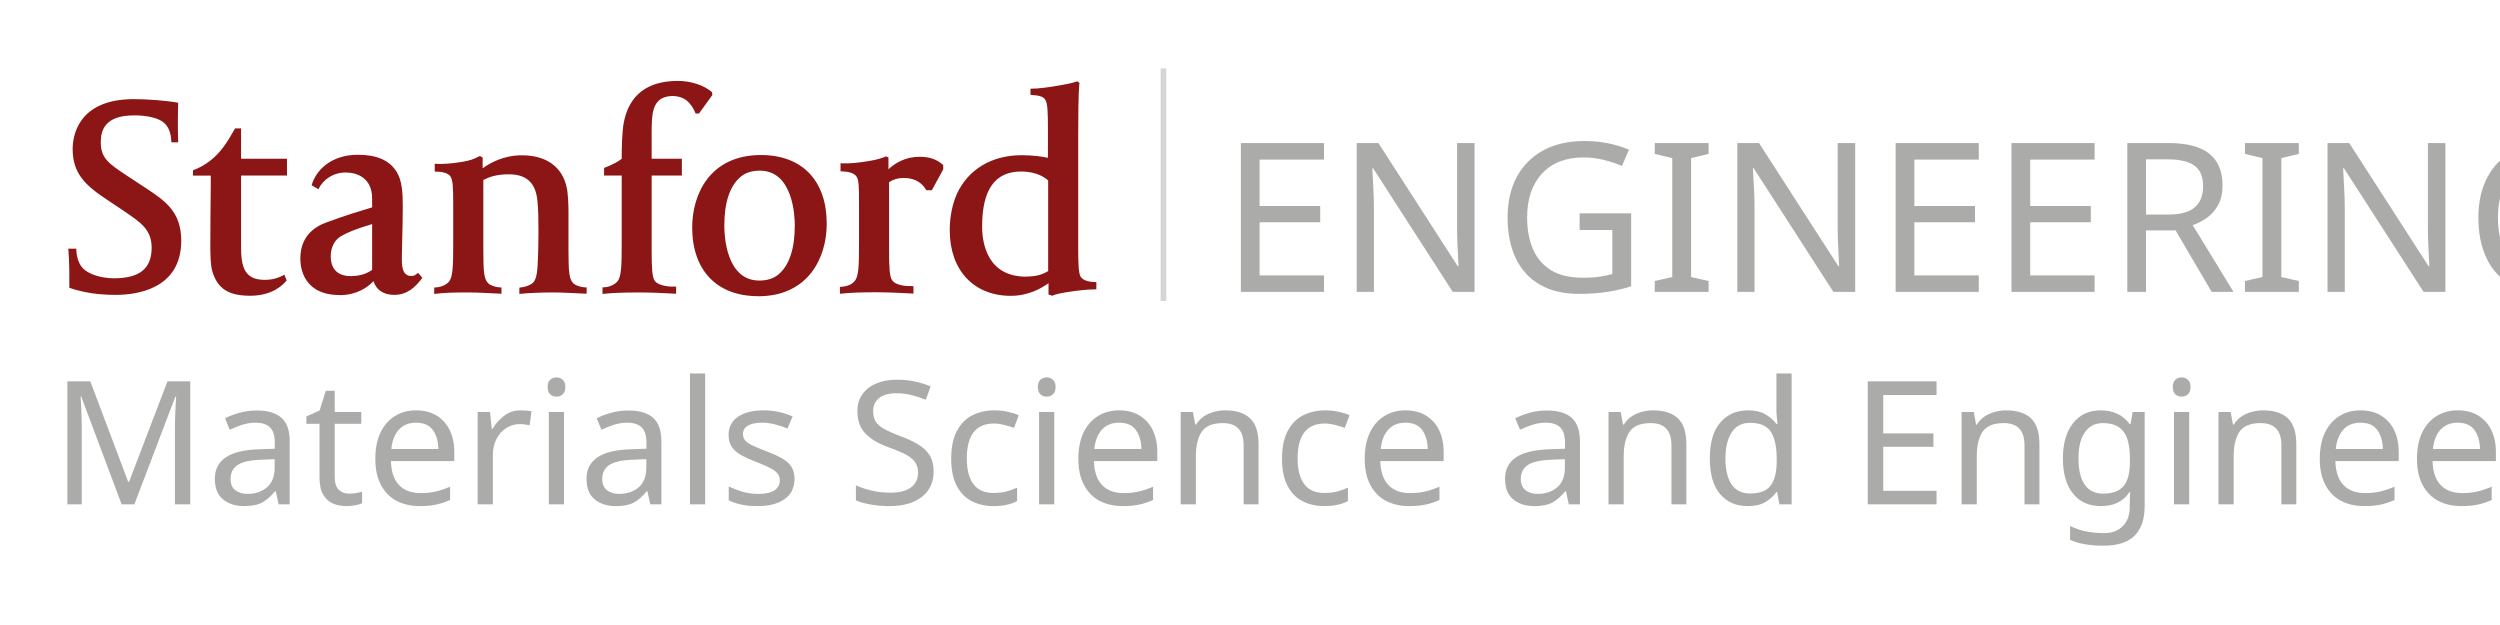
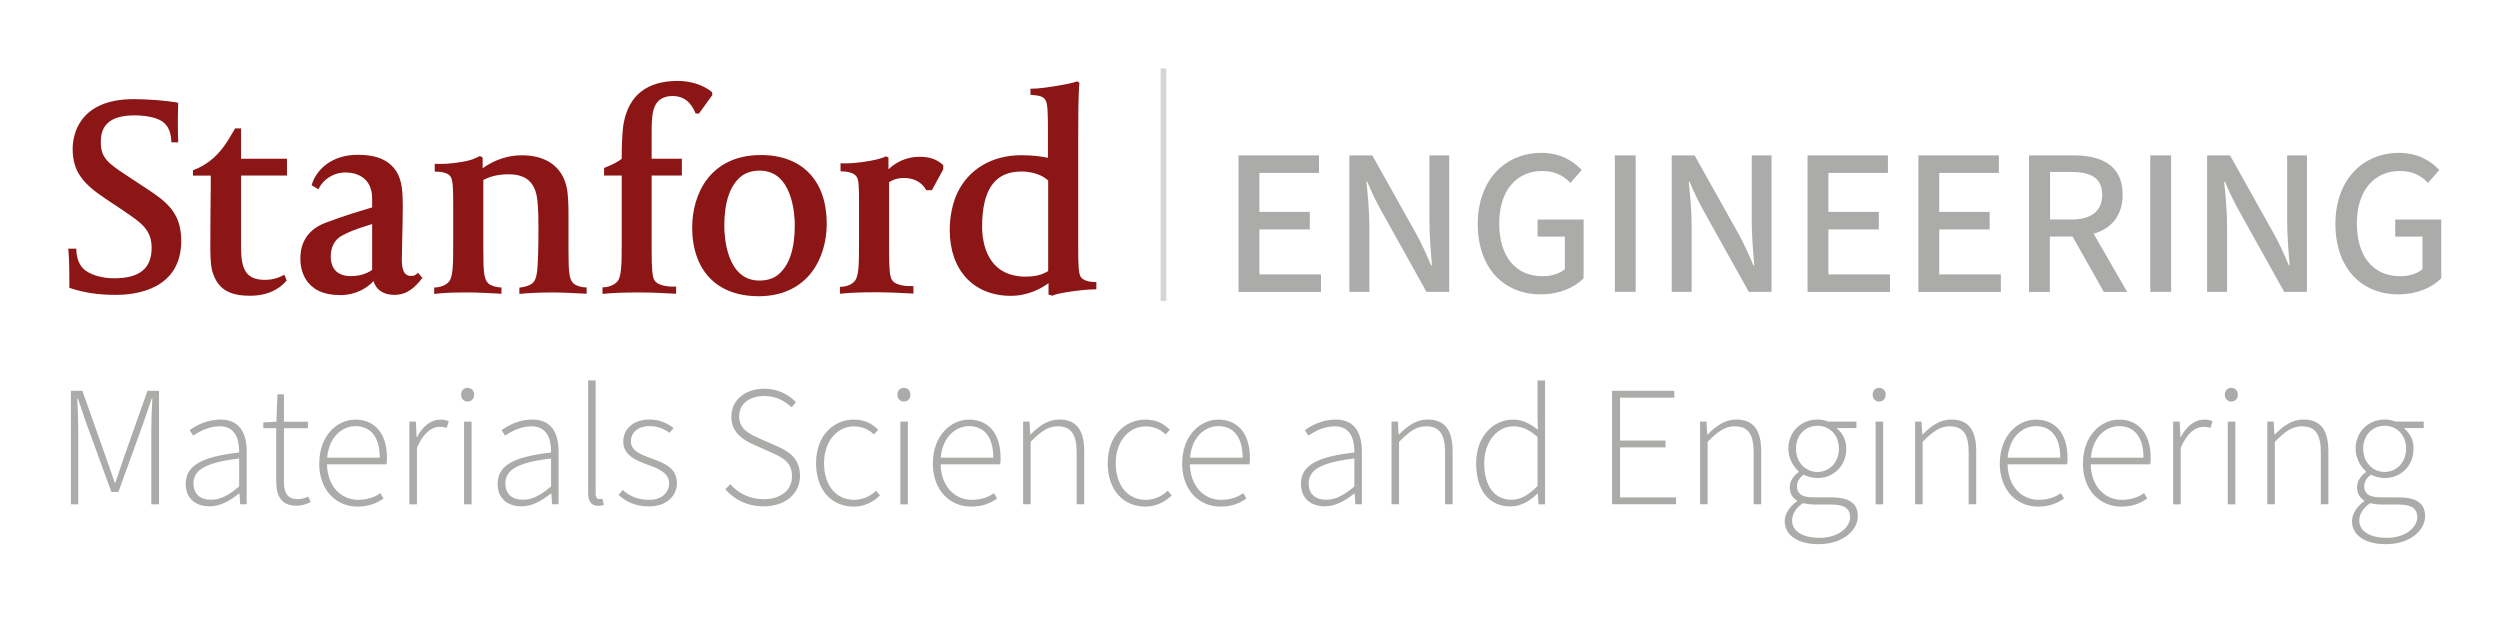
<svg xmlns="http://www.w3.org/2000/svg" version="1.1" viewBox="0 0 288 72">
  <defs>
    <style>
      .cls-1 {
        fill: none;
        stroke: #d5d5d4;
        stroke-miterlimit: 10;
        stroke-width: .65px;
      }

      .cls-2 {
-         fill: #8c1515;
+         fill: #ababa9;
      }

      .cls-3 {
-         font-family: SourceSans3-Light, 'Source Sans 3';
-         font-size: 19.85px;
-         font-weight: 300;
-       }
- 
-       .cls-3, .cls-4 {
-         fill: #ababa9;
+         isolation: isolate;
      }

      .cls-4 {
-         font-family: SourceSans3-Medium, 'Source Sans 3';
-         font-size: 24px;
-         font-weight: 500;
+         fill: #8c1515;
      }
    </style>
  </defs>
  <g>
-     <g id="Layer_2">
-       <text class="cls-4" transform="translate(140.62 33.62)">
-         <tspan x="0" y="0">ENGINEERING</tspan>
-       </text>
-       <text class="cls-3" transform="translate(5.84 58.1)">
-         <tspan x="0" y="0">Materials Science and Engineering</tspan>
-       </text>
-       <path class="cls-2" d="M33.03,32.3c-.47.57-1.68,1.77-4.22,1.77s-3.75-.86-4.34-2.78c-.24-.76-.24-2.26-.24-3.17,0-2.49.03-4.49.05-6.8v-1.09s-2.05,0-2.05,0v-.61c.83-.32,1.4-.66,1.95-1.08,1.21-.93,1.98-2.1,2.9-3.75h.69v3.5h5.29v1.93h-5.29v8.18c0,2.45.44,3.84,2.75,3.84,1.08,0,1.79-.35,2.24-.59l.26.64h0ZM118.19,31.86c1.06,0,1.78-.17,2.56-.63v-10.43c-.26-.25-1.2-1.04-3.11-1.04-3.03,0-4.5,2.08-4.5,6.35,0,1.79.54,5.76,5.05,5.76h0ZM118.73,10.22c.94,0,2.17-.17,3.66-.44.85-.15,1.42-.3,1.69-.41l.27.16c-.13,1.29-.14,4.18-.14,6.23v12.7c0,1.9.03,3.07.3,3.45.24.35.82.59,1.79.59v.83c-.98,0-2.15.13-3.35.32-.8.13-1.43.26-1.73.42l-.43-.14v-1.31c-.77.57-2.31,1.46-4.35,1.46-4.27,0-7.03-2.96-7.03-7.56,0-1.53.29-2.98.83-4.2,1.31-2.82,4.02-4.44,7.44-4.44,1.25,0,2.37.15,3.04.3v-3.31c0-1.94-.03-2.98-.31-3.39-.22-.32-.54-.48-1.7-.56v-.71h0ZM96.82,18.81c1.06.06,2.2-.07,3.4-.28.93-.16,1.52-.36,1.85-.52l.28.14v1.35c.75-.7,1.93-1.44,3.6-1.44,1.22,0,2.03.34,2.71.96v.49l-1.31,2.4h-.64c-.41-.73-1.19-1.41-2.59-1.41-.66,0-1.21.16-1.7.49v7.85c0,2.05.07,3.02.34,3.42.43.66,1.73.73,2.47.7v.86c-1.07-.06-2.91-.15-4.24-.15-1.51,0-2.99.03-4.23.17v-.79c.87-.04,1.36-.28,1.69-.66.48-.54.51-1.82.51-4.47v-4.45c0-1.93-.01-2.76-.31-3.16-.26-.35-.82-.56-1.82-.57v-.95h0ZM87.53,19.66c-.93,0-1.66.24-2.21.71-1.25,1.05-1.88,2.95-1.88,5.67,0,1.05.2,6.28,4.03,6.28.91,0,1.66-.24,2.2-.7,1.26-1.05,1.89-2.96,1.89-5.68,0-1.04-.2-6.28-4.02-6.28h0ZM87.34,34.12c-4.75,0-7.6-2.97-7.6-7.92,0-3.86,2.08-8.34,7.92-8.34,4.75,0,7.58,2.95,7.58,7.92,0,3.84-2.07,8.35-7.91,8.35h0ZM69.42,33.1c.64.01,1.31-.23,1.69-.66.48-.54.51-1.85.51-4.5v-7.72h-2.03v-.87c.86-.33,1.61-.72,2.03-1.05,0-1.37.05-3.16.23-4.13.6-3.21,2.71-4.85,6.24-4.85,1.56,0,3.04.53,3.93,1.29l.05.33-1.55,2.14h-.38c-.53-1.29-1.32-2.02-2.71-2.02-.48,0-1.15.15-1.57.56-.67.67-.79,1.67-.79,3.66v3.01h3.48v1.93h-3.48v8.64c0,2.05.07,3.06.34,3.46.43.65,1.8.73,2.48.7v.82c-1.14-.07-2.92-.15-4.25-.15-1.93,0-3.19.06-4.23.17v-.76h0ZM50.07,18.87c.79.06,1.98-.02,3.15-.22.98-.17,1.34-.31,2.07-.68l.31.18v1.24c.79-.58,2.37-1.5,4.52-1.5,2.8,0,4.64,1.31,5.16,3.69.15.59.21,2.02.21,2.78v4.55c0,2.57.1,3.29.58,3.75.25.22.82.45,1.51.45v.73c-1-.05-2.78-.15-3.85-.15-1.43,0-3.03.07-3.9.17v-.72c.77-.08,1.3-.31,1.57-.57.45-.45.53-1.35.59-3.29.02-.58.04-1.8.04-2.69,0-1.16,0-2.37-.13-3.56-.23-2.02-1.29-2.95-3.3-2.95-1.41,0-2.27.32-2.92.65v8.18c0,2.57.1,3.29.59,3.75.24.22.85.46,1.5.45v.73c-1.29-.07-2.83-.15-3.83-.15-2.07,0-2.72.04-3.92.17v-.74c.67,0,1.33-.25,1.69-.66.47-.54.5-1.86.5-4.51v-4.45c0-1.93-.04-2.74-.31-3.16-.21-.32-.75-.58-1.82-.57v-.89h0ZM7.99,33.15c0-1.57.01-2.89-.12-4.5h.92c.01.99.29,1.73.72,2.21.66.75,2.19,1.2,3.61,1.2,2.96,0,4.35-1.12,4.35-3.53,0-2.07-1.28-2.92-3.05-4.12l-.27-.19-1.86-1.24c-2.59-1.71-3.92-3.09-3.92-5.83,0-1.34.52-5.73,7.04-5.73,1.65,0,3.81.17,5.12.42-.01.21-.04,1.21-.04,2.06,0,.98,0,1.3.04,2.5h-.79c-.02-1.05-.31-1.73-.77-2.19-.63-.62-2.02-.92-3.49-.92-3.46,0-3.87,1.77-3.87,3.11,0,1.84.94,2.46,2.99,3.82l2.37,1.56c2.01,1.34,3.91,2.61,3.91,5.94,0,5.65-5.26,6.25-7.52,6.25-2.05,0-3.7-.25-5.36-.81h0ZM42.88,25.81c-2.07.62-2.78.96-3.42,1.3-.91.45-1.36,1.36-1.36,2.44,0,.84.3,2.26,2.32,2.26.67,0,1.63-.13,2.45-.72v-5.28h0ZM39.15,33.99c-4.23,0-4.55-3.19-4.55-4.18,0-1.16.3-3.2,2.99-4.18,2.78-1.02,3.37-1.14,5.28-1.74v-.5c0-.92,0-1.15-.19-1.73-.36-1.09-1.42-1.79-2.85-1.79s-2.61.79-3.15,1.93l-.78-.46c.5-1.76,2.27-3.51,5.32-3.51,2.17,0,3.6.61,4.46,1.94.66,1.05.72,2.52.72,4.04,0,1.34-.04,2.83-.07,4.04-.02.83-.04,1.55-.04,1.99,0,1.09.17,1.95,1.09,1.95.38,0,.45-.1.78-.36l.5.58c-.82,1.07-1.73,1.96-3.25,1.96-1.23,0-2.09-.59-2.38-1.58-.69.72-1.94,1.61-3.9,1.61h0Z" />
+     <g id="Layer_1">
+       <g class="cls-3">
+         <path class="cls-2" d="M142.68,17.9h9.27v2.02h-6.87v4.49h5.81v2.02h-5.81v5.18h7.1v2.02h-9.5v-15.72Z" />
+         <path class="cls-2" d="M155.45,17.9h2.64l5.14,9.19c.58,1.06,1.13,2.28,1.63,3.48h.1c-.14-1.66-.29-3.48-.29-5.16v-7.51h2.28v15.72h-2.62l-5.14-9.22c-.6-1.06-1.18-2.26-1.68-3.46h-.1c.17,1.61.34,3.41.34,5.14v7.54h-2.3v-15.72Z" />
+         <path class="cls-2" d="M170.24,25.8c0-5.11,3.17-8.19,7.34-8.19,2.21,0,3.67.96,4.63,1.97l-1.3,1.49c-.79-.82-1.75-1.37-3.26-1.37-2.98,0-4.94,2.3-4.94,6.02s1.78,6.1,5.02,6.1c1.01,0,1.97-.31,2.54-.82v-3.74h-3.14v-1.97h5.3v6.77c-1.03,1.06-2.81,1.85-4.94,1.85-4.18,0-7.25-2.95-7.25-8.11Z" />
+         <path class="cls-2" d="M186.03,17.9h2.4v15.72h-2.4v-15.72Z" />
+         <path class="cls-2" d="M192.58,17.9h2.64l5.14,9.19c.58,1.06,1.13,2.28,1.63,3.48h.1c-.14-1.66-.29-3.48-.29-5.16v-7.51h2.28v15.72h-2.62l-5.14-9.22c-.6-1.06-1.18-2.26-1.68-3.46h-.1c.17,1.61.34,3.41.34,5.14v7.54h-2.3v-15.72Z" />
+         <path class="cls-2" d="M208.23,17.9h9.26v2.02h-6.86v4.49h5.81v2.02h-5.81v5.18h7.1v2.02h-9.5v-15.72Z" />
+         <path class="cls-2" d="M221,17.9h9.27v2.02h-6.87v4.49h5.81v2.02h-5.81v5.18h7.1v2.02h-9.5v-15.72Z" />
+         <path class="cls-2" d="M233.76,17.9h5.11c3.24,0,5.66,1.15,5.66,4.54,0,2.42-1.32,3.89-3.34,4.49l3.86,6.7h-2.69l-3.6-6.38h-2.62v6.38h-2.4v-15.72ZM238.59,25.29c2.3,0,3.58-.94,3.58-2.86s-1.27-2.62-3.58-2.62h-2.42v5.47h2.42Z" />
+         <path class="cls-2" d="M247.71,17.9h2.4v15.72h-2.4v-15.72Z" />
+         <path class="cls-2" d="M254.26,17.9h2.64l5.14,9.19c.58,1.06,1.13,2.28,1.63,3.48h.1c-.14-1.66-.29-3.48-.29-5.16v-7.51h2.28v15.72h-2.62l-5.14-9.22c-.6-1.06-1.18-2.26-1.68-3.46h-.1c.17,1.61.34,3.41.34,5.14v7.54h-2.3v-15.72Z" />
+         <path class="cls-2" d="M269.04,25.8c0-5.11,3.17-8.19,7.34-8.19,2.21,0,3.67.96,4.63,1.97l-1.3,1.49c-.79-.82-1.75-1.37-3.26-1.37-2.98,0-4.94,2.3-4.94,6.02s1.78,6.1,5.02,6.1c1.01,0,1.97-.31,2.54-.82v-3.74h-3.14v-1.97h5.3v6.77c-1.03,1.06-2.81,1.85-4.94,1.85-4.18,0-7.25-2.95-7.25-8.11Z" />
+       </g>
+       <g class="cls-3">
+         <path class="cls-2" d="M8.16,45.02h1.33l2.72,7.68c.34.95.67,1.91,1.01,2.9h.08c.34-.99.64-1.95.97-2.9l2.72-7.68h1.33v13.08h-.89v-8.6c0-1.07.06-2.48.12-3.57h-.08l-1.01,2.96-2.82,7.78h-.81l-2.84-7.78-1.01-2.96h-.08c.06,1.09.12,2.5.12,3.57v8.6h-.85v-13.08Z" />
+         <path class="cls-2" d="M21.4,55.72c0-2.12,1.91-3.12,6.15-3.59.02-1.45-.38-3.02-2.26-3.02-1.27,0-2.38.64-3.04,1.07l-.4-.62c.67-.52,2-1.23,3.55-1.23,2.24,0,3.02,1.63,3.02,3.67v6.09h-.75l-.08-1.23h-.06c-.97.77-2.12,1.47-3.38,1.47-1.51,0-2.76-.81-2.76-2.62ZM27.55,56.04v-3.22c-3.93.46-5.26,1.35-5.26,2.86,0,1.37.93,1.89,2.02,1.89s2.04-.52,3.24-1.53Z" />
+         <path class="cls-2" d="M31.82,55.4v-6.07h-1.49v-.67l1.51-.08.12-3.16h.75v3.16h2.76v.75h-2.76v6.13c0,1.21.3,2.04,1.61,2.04.36,0,.75-.08,1.19-.3l.28.64c-.52.26-1.09.42-1.59.42-1.85,0-2.38-1.15-2.38-2.86Z" />
+         <path class="cls-2" d="M36.78,53.36c0-3.12,2.02-5.02,4.15-5.02,2.26,0,3.65,1.61,3.65,4.41,0,.24,0,.48-.06.74h-6.85c.06,2.54,1.61,4.09,3.59,4.09,1.03,0,1.89-.3,2.56-.77l.36.62c-.73.5-1.61.93-3,.93-2.44,0-4.41-1.87-4.41-4.98ZM37.7,52.72h6.05c0-2.42-1.09-3.63-2.8-3.63-1.47,0-3.04,1.17-3.26,3.63Z" />
+         <path class="cls-2" d="M47.16,48.57h.75l.08,1.77h.06c.6-1.17,1.53-2,2.7-2,.36,0,.64.04.95.2l-.24.75c-.26-.08-.46-.12-.83-.12-.85,0-1.87.66-2.6,2.44v6.49h-.87v-9.53Z" />
+         <path class="cls-2" d="M53.12,45.45c0-.46.32-.77.75-.77s.75.32.75.77c0,.5-.32.81-.75.81s-.75-.32-.75-.81ZM53.46,48.57h.87v9.53h-.87v-9.53Z" />
+         <path class="cls-2" d="M57.33,55.72c0-2.12,1.91-3.12,6.15-3.59.02-1.45-.38-3.02-2.26-3.02-1.27,0-2.38.64-3.04,1.07l-.4-.62c.67-.52,2-1.23,3.55-1.23,2.24,0,3.02,1.63,3.02,3.67v6.09h-.75l-.08-1.23h-.06c-.97.77-2.12,1.47-3.38,1.47-1.51,0-2.76-.81-2.76-2.62ZM63.48,56.04v-3.22c-3.93.46-5.26,1.35-5.26,2.86,0,1.37.93,1.89,2.02,1.89s2.04-.52,3.24-1.53Z" />
+         <path class="cls-2" d="M67.75,56.75v-12.92h.87v13.04c0,.46.18.62.46.62.08,0,.16,0,.32-.04l.16.7c-.18.08-.38.12-.64.12-.77,0-1.17-.46-1.17-1.51Z" />
+         <path class="cls-2" d="M71.26,57.01l.48-.56c.79.69,1.65,1.13,3.08,1.13s2.26-.87,2.26-1.89c0-1.19-1.21-1.71-2.32-2.1-1.45-.52-2.96-1.11-2.96-2.72,0-1.39,1.07-2.54,3.06-2.54,1.09,0,2.04.42,2.74.99l-.48.54c-.64-.46-1.33-.77-2.28-.77-1.49,0-2.16.85-2.16,1.73,0,1.07,1.01,1.49,2.18,1.92,1.51.56,3.12,1.07,3.12,2.92,0,1.43-1.15,2.68-3.22,2.68-1.47,0-2.66-.52-3.49-1.33Z" />
+         <path class="cls-2" d="M83.55,56.37l.58-.59c.93,1.07,2.32,1.73,3.85,1.73,2,0,3.26-1.07,3.26-2.62,0-1.63-1.05-2.16-2.34-2.74l-1.99-.89c-1.17-.52-2.66-1.35-2.66-3.26s1.59-3.22,3.81-3.22c1.59,0,2.84.71,3.63,1.55l-.5.6c-.79-.77-1.83-1.31-3.14-1.31-1.73,0-2.9.91-2.9,2.34,0,1.53,1.31,2.08,2.26,2.52l1.99.87c1.53.68,2.76,1.47,2.76,3.47s-1.61,3.51-4.19,3.51c-1.93,0-3.4-.81-4.43-1.97Z" />
+         <path class="cls-2" d="M94.01,53.36c0-3.2,2.02-5.02,4.35-5.02,1.31,0,2.14.5,2.8,1.17l-.48.54c-.58-.56-1.33-.93-2.3-.93-1.95,0-3.45,1.73-3.45,4.25s1.37,4.21,3.45,4.21c1.01,0,1.93-.44,2.54-1.05l.46.54c-.79.77-1.81,1.29-3.04,1.29-2.46,0-4.33-1.83-4.33-4.98Z" />
+         <path class="cls-2" d="M103.38,45.45c0-.46.32-.77.75-.77s.75.32.75.77c0,.5-.32.81-.75.81s-.75-.32-.75-.81ZM103.72,48.57h.87v9.53h-.87v-9.53Z" />
+         <path class="cls-2" d="M107.47,53.36c0-3.12,2.02-5.02,4.15-5.02,2.26,0,3.65,1.61,3.65,4.41,0,.24,0,.48-.06.74h-6.85c.06,2.54,1.61,4.09,3.59,4.09,1.03,0,1.89-.3,2.56-.77l.36.62c-.73.5-1.61.93-3,.93-2.44,0-4.41-1.87-4.41-4.98ZM108.38,52.72h6.05c0-2.42-1.09-3.63-2.8-3.63-1.47,0-3.04,1.17-3.26,3.63Z" />
+         <path class="cls-2" d="M117.85,48.57h.75l.08,1.47h.06c.97-.97,1.97-1.71,3.28-1.71,1.97,0,2.88,1.19,2.88,3.65v6.11h-.87v-6c0-2.03-.64-2.98-2.18-2.98-1.13,0-1.95.6-3.12,1.79v7.19h-.87v-9.53Z" />
+         <path class="cls-2" d="M127.61,53.36c0-3.2,2.02-5.02,4.35-5.02,1.31,0,2.14.5,2.8,1.17l-.48.54c-.58-.56-1.33-.93-2.3-.93-1.95,0-3.45,1.73-3.45,4.25s1.37,4.21,3.45,4.21c1.01,0,1.93-.44,2.54-1.05l.46.54c-.79.77-1.81,1.29-3.04,1.29-2.46,0-4.33-1.83-4.33-4.98Z" />
+         <path class="cls-2" d="M136.19,53.36c0-3.12,2.02-5.02,4.15-5.02,2.26,0,3.65,1.61,3.65,4.41,0,.24,0,.48-.06.74h-6.85c.06,2.54,1.61,4.09,3.59,4.09,1.03,0,1.89-.3,2.56-.77l.36.62c-.73.5-1.61.93-3,.93-2.44,0-4.41-1.87-4.41-4.98ZM137.1,52.72h6.05c0-2.42-1.09-3.63-2.8-3.63-1.47,0-3.04,1.17-3.26,3.63Z" />
+         <path class="cls-2" d="M149.87,55.72c0-2.12,1.91-3.12,6.15-3.59.02-1.45-.38-3.02-2.26-3.02-1.27,0-2.38.64-3.04,1.07l-.4-.62c.67-.52,2-1.23,3.55-1.23,2.24,0,3.02,1.63,3.02,3.67v6.09h-.75l-.08-1.23h-.06c-.97.77-2.12,1.47-3.37,1.47-1.51,0-2.76-.81-2.76-2.62ZM156.02,56.04v-3.22c-3.93.46-5.26,1.35-5.26,2.86,0,1.37.93,1.89,2.02,1.89s2.04-.52,3.24-1.53Z" />
+         <path class="cls-2" d="M160.29,48.57h.75l.08,1.47h.06c.97-.97,1.96-1.71,3.28-1.71,1.97,0,2.88,1.19,2.88,3.65v6.11h-.87v-6c0-2.03-.63-2.98-2.18-2.98-1.13,0-1.95.6-3.12,1.79v7.19h-.87v-9.53Z" />
+         <path class="cls-2" d="M170.05,53.36c0-3.08,1.97-5.02,4.23-5.02,1.15,0,1.93.44,2.88,1.17l-.04-1.75v-3.93h.87v14.27h-.75l-.08-1.23h-.06c-.77.77-1.83,1.47-3.1,1.47-2.4,0-3.95-1.77-3.95-4.98ZM177.12,56v-5.66c-1.01-.89-1.85-1.23-2.78-1.23-1.91,0-3.36,1.85-3.36,4.25,0,2.52,1.11,4.21,3.14,4.21,1.05,0,1.99-.56,3-1.57Z" />
+         <path class="cls-2" d="M185.71,45.02h7.17v.79h-6.25v4.94h5.24v.79h-5.24v5.76h6.45v.79h-7.37v-13.08Z" />
+         <path class="cls-2" d="M195.84,48.57h.75l.08,1.47h.06c.97-.97,1.96-1.71,3.28-1.71,1.97,0,2.88,1.19,2.88,3.65v6.11h-.87v-6c0-2.03-.63-2.98-2.18-2.98-1.13,0-1.95.6-3.12,1.79v7.19h-.87v-9.53Z" />
+         <path class="cls-2" d="M205.6,60.04c0-.83.54-1.67,1.41-2.3v-.08c-.48-.28-.83-.79-.83-1.53,0-.85.62-1.45,1.03-1.75v-.08c-.6-.52-1.19-1.47-1.19-2.62,0-1.96,1.49-3.35,3.35-3.35.52,0,.95.12,1.25.24h3.24v.74h-2.22v.08c.6.48,1.05,1.23,1.05,2.32,0,1.95-1.45,3.36-3.32,3.36-.54,0-1.15-.14-1.59-.4-.42.34-.77.73-.77,1.37,0,.69.4,1.25,1.83,1.25h2.04c2.14,0,3.14.67,3.14,2.18,0,1.65-1.77,3.22-4.51,3.22-2.4,0-3.91-1.03-3.91-2.64ZM213.13,59.57c0-1.05-.77-1.45-2.2-1.45h-2.04c-.2,0-.69-.04-1.19-.16-.87.6-1.25,1.33-1.25,2,0,1.19,1.15,2,3.18,2,2.14,0,3.51-1.21,3.51-2.4ZM211.84,51.69c0-1.63-1.11-2.64-2.46-2.64s-2.48,1.01-2.48,2.64,1.15,2.68,2.48,2.68,2.46-1.07,2.46-2.68Z" />
+         <path class="cls-2" d="M215.73,45.45c0-.46.32-.77.75-.77s.75.32.75.77c0,.5-.32.81-.75.81s-.75-.32-.75-.81ZM216.07,48.57h.87v9.53h-.87v-9.53Z" />
+         <path class="cls-2" d="M220.61,48.57h.75l.08,1.47h.06c.97-.97,1.96-1.71,3.28-1.71,1.97,0,2.88,1.19,2.88,3.65v6.11h-.87v-6c0-2.03-.63-2.98-2.18-2.98-1.13,0-1.95.6-3.12,1.79v7.19h-.87v-9.53Z" />
+         <path class="cls-2" d="M230.38,53.36c0-3.12,2.03-5.02,4.15-5.02,2.26,0,3.65,1.61,3.65,4.41,0,.24,0,.48-.06.74h-6.85c.06,2.54,1.61,4.09,3.59,4.09,1.03,0,1.89-.3,2.56-.77l.36.62c-.73.5-1.61.93-3,.93-2.44,0-4.41-1.87-4.41-4.98ZM231.29,52.72h6.05c0-2.42-1.09-3.63-2.8-3.63-1.47,0-3.04,1.17-3.26,3.63Z" />
+         <path class="cls-2" d="M239.96,53.36c0-3.12,2.03-5.02,4.15-5.02,2.26,0,3.65,1.61,3.65,4.41,0,.24,0,.48-.06.74h-6.85c.06,2.54,1.61,4.09,3.59,4.09,1.03,0,1.89-.3,2.56-.77l.36.62c-.73.5-1.61.93-3,.93-2.44,0-4.41-1.87-4.41-4.98ZM240.88,52.72h6.05c0-2.42-1.09-3.63-2.8-3.63-1.47,0-3.04,1.17-3.26,3.63Z" />
+         <path class="cls-2" d="M250.35,48.57h.75l.08,1.77h.06c.6-1.17,1.53-2,2.7-2,.36,0,.63.04.95.2l-.24.75c-.26-.08-.46-.12-.83-.12-.85,0-1.87.66-2.6,2.44v6.49h-.87v-9.53Z" />
+         <path class="cls-2" d="M256.3,45.45c0-.46.32-.77.75-.77s.75.32.75.77c0,.5-.32.81-.75.81s-.75-.32-.75-.81ZM256.64,48.57h.87v9.53h-.87v-9.53Z" />
+         <path class="cls-2" d="M261.18,48.57h.75l.08,1.47h.06c.97-.97,1.96-1.71,3.28-1.71,1.97,0,2.88,1.19,2.88,3.65v6.11h-.87v-6c0-2.03-.63-2.98-2.18-2.98-1.13,0-1.95.6-3.12,1.79v7.19h-.87v-9.53Z" />
+         <path class="cls-2" d="M270.95,60.04c0-.83.54-1.67,1.41-2.3v-.08c-.48-.28-.83-.79-.83-1.53,0-.85.62-1.45,1.03-1.75v-.08c-.6-.52-1.19-1.47-1.19-2.62,0-1.96,1.49-3.35,3.35-3.35.52,0,.95.12,1.25.24h3.24v.74h-2.22v.08c.6.48,1.05,1.23,1.05,2.32,0,1.95-1.45,3.36-3.32,3.36-.54,0-1.15-.14-1.59-.4-.42.34-.77.73-.77,1.37,0,.69.4,1.25,1.83,1.25h2.04c2.14,0,3.14.67,3.14,2.18,0,1.65-1.77,3.22-4.51,3.22-2.4,0-3.91-1.03-3.91-2.64ZM278.47,59.57c0-1.05-.77-1.45-2.2-1.45h-2.04c-.2,0-.69-.04-1.19-.16-.87.6-1.25,1.33-1.25,2,0,1.19,1.15,2,3.18,2,2.14,0,3.51-1.21,3.51-2.4ZM277.18,51.69c0-1.63-1.11-2.64-2.46-2.64s-2.48,1.01-2.48,2.64,1.15,2.68,2.48,2.68,2.46-1.07,2.46-2.68Z" />
+       </g>
+       <path class="cls-4" d="M33.03,32.3c-.47.57-1.68,1.77-4.22,1.77s-3.75-.86-4.34-2.78c-.24-.76-.24-2.26-.24-3.17,0-2.49.03-4.49.05-6.8v-1.09h-2.05v-.61c.83-.32,1.4-.66,1.95-1.08,1.21-.93,1.98-2.1,2.9-3.75h.69v3.5h5.29v1.93h-5.29v8.18c0,2.45.44,3.84,2.75,3.84,1.08,0,1.79-.35,2.24-.59l.26.64h0ZM118.19,31.86c1.06,0,1.78-.17,2.56-.63v-10.43c-.26-.25-1.2-1.04-3.11-1.04-3.03,0-4.5,2.08-4.5,6.35,0,1.79.54,5.76,5.05,5.76h0ZM118.73,10.22c.94,0,2.17-.17,3.66-.44.85-.15,1.42-.3,1.69-.41l.27.16c-.13,1.29-.14,4.18-.14,6.23v12.7c0,1.9.03,3.07.3,3.45.24.35.82.59,1.79.59v.83c-.98,0-2.15.13-3.35.32-.8.13-1.43.26-1.73.42l-.43-.14v-1.31c-.77.57-2.31,1.46-4.35,1.46-4.27,0-7.03-2.96-7.03-7.56,0-1.53.29-2.98.83-4.2,1.31-2.82,4.02-4.44,7.44-4.44,1.25,0,2.37.15,3.04.3v-3.31c0-1.94-.03-2.98-.31-3.39-.22-.32-.54-.48-1.7-.56v-.71h.02ZM96.82,18.81c1.06.06,2.2-.07,3.4-.28.93-.16,1.52-.36,1.85-.52l.28.14v1.35c.75-.7,1.93-1.44,3.6-1.44,1.22,0,2.03.34,2.71.96v.49l-1.31,2.4h-.64c-.41-.73-1.19-1.41-2.59-1.41-.66,0-1.21.16-1.7.49v7.85c0,2.05.07,3.02.34,3.42.43.66,1.73.73,2.47.7v.86c-1.07-.06-2.91-.15-4.24-.15-1.51,0-2.99.03-4.23.17v-.79c.87-.04,1.36-.28,1.69-.66.48-.54.51-1.82.51-4.47v-4.45c0-1.93-.01-2.76-.31-3.16-.26-.35-.82-.56-1.82-.57v-.95h0v.02ZM87.53,19.66c-.93,0-1.66.24-2.21.71-1.25,1.05-1.88,2.95-1.88,5.67,0,1.05.2,6.28,4.03,6.28.91,0,1.66-.24,2.2-.7,1.26-1.05,1.89-2.96,1.89-5.68,0-1.04-.2-6.28-4.02-6.28h-.01ZM87.34,34.12c-4.75,0-7.6-2.97-7.6-7.92,0-3.86,2.08-8.34,7.92-8.34,4.75,0,7.58,2.95,7.58,7.92,0,3.84-2.07,8.35-7.91,8.35h0ZM69.42,33.1c.64,0,1.31-.23,1.69-.66.48-.54.51-1.85.51-4.5v-7.72h-2.03v-.87c.86-.33,1.61-.72,2.03-1.05,0-1.37.05-3.16.23-4.13.6-3.21,2.71-4.85,6.24-4.85,1.56,0,3.04.53,3.93,1.29l.05.33-1.55,2.14h-.38c-.53-1.29-1.32-2.02-2.71-2.02-.48,0-1.15.15-1.57.56-.67.67-.79,1.67-.79,3.66v3.01h3.48v1.93h-3.48v8.64c0,2.05.07,3.06.34,3.46.43.65,1.8.73,2.48.7v.82c-1.14-.07-2.92-.15-4.25-.15-1.93,0-3.19.06-4.23.17v-.76h0ZM50.07,18.87c.79.06,1.98-.02,3.15-.22.98-.17,1.34-.31,2.07-.68l.31.18v1.24c.79-.58,2.37-1.5,4.52-1.5,2.8,0,4.64,1.31,5.16,3.69.15.59.21,2.02.21,2.78v4.55c0,2.57.1,3.29.58,3.75.25.22.82.45,1.51.45v.73c-1-.05-2.78-.15-3.85-.15-1.43,0-3.03.07-3.9.17v-.72c.77-.08,1.3-.31,1.57-.57.45-.45.53-1.35.59-3.29.02-.58.04-1.8.04-2.69,0-1.16,0-2.37-.13-3.56-.23-2.02-1.29-2.95-3.3-2.95-1.41,0-2.27.32-2.92.65v8.18c0,2.57.1,3.29.59,3.75.24.22.85.46,1.5.45v.73c-1.29-.07-2.83-.15-3.83-.15-2.07,0-2.72.04-3.92.17v-.74c.67,0,1.33-.25,1.69-.66.47-.54.5-1.86.5-4.51v-4.45c0-1.93-.04-2.74-.31-3.16-.21-.32-.75-.58-1.82-.57v-.89h-.01ZM7.99,33.15c0-1.57.01-2.89-.12-4.5h.92c.01.99.29,1.73.72,2.21.66.75,2.19,1.2,3.61,1.2,2.96,0,4.35-1.12,4.35-3.53,0-2.07-1.28-2.92-3.05-4.12l-.27-.19-1.86-1.24c-2.59-1.71-3.92-3.09-3.92-5.83,0-1.34.52-5.73,7.04-5.73,1.65,0,3.81.17,5.12.42-.01.21-.04,1.21-.04,2.06,0,.98,0,1.3.04,2.5h-.79c-.02-1.05-.31-1.73-.77-2.19-.63-.62-2.02-.92-3.49-.92-3.46,0-3.87,1.77-3.87,3.11,0,1.84.94,2.46,2.99,3.82l2.37,1.56c2.01,1.34,3.91,2.61,3.91,5.94,0,5.65-5.26,6.25-7.52,6.25-2.05,0-3.7-.25-5.36-.81h0ZM42.88,25.81c-2.07.62-2.78.96-3.42,1.3-.91.45-1.36,1.36-1.36,2.44,0,.84.3,2.26,2.32,2.26.67,0,1.63-.13,2.45-.72v-5.28h.01ZM39.15,33.99c-4.23,0-4.55-3.19-4.55-4.18,0-1.16.3-3.2,2.99-4.18,2.78-1.02,3.37-1.14,5.28-1.74v-.5c0-.92,0-1.15-.19-1.73-.36-1.09-1.42-1.79-2.85-1.79s-2.61.79-3.15,1.93l-.78-.46c.5-1.76,2.27-3.51,5.32-3.51,2.17,0,3.6.61,4.46,1.94.66,1.05.72,2.52.72,4.04,0,1.34-.04,2.83-.07,4.04-.02.83-.04,1.55-.04,1.99,0,1.09.17,1.95,1.09,1.95.38,0,.45-.1.78-.36l.5.58c-.82,1.07-1.73,1.96-3.25,1.96-1.23,0-2.09-.59-2.38-1.58-.69.72-1.94,1.61-3.9,1.61h.02Z" />
      <line class="cls-1" x1="134.03" y1="7.88" x2="134.03" y2="34.67" />
    </g>
  </g>
</svg>
